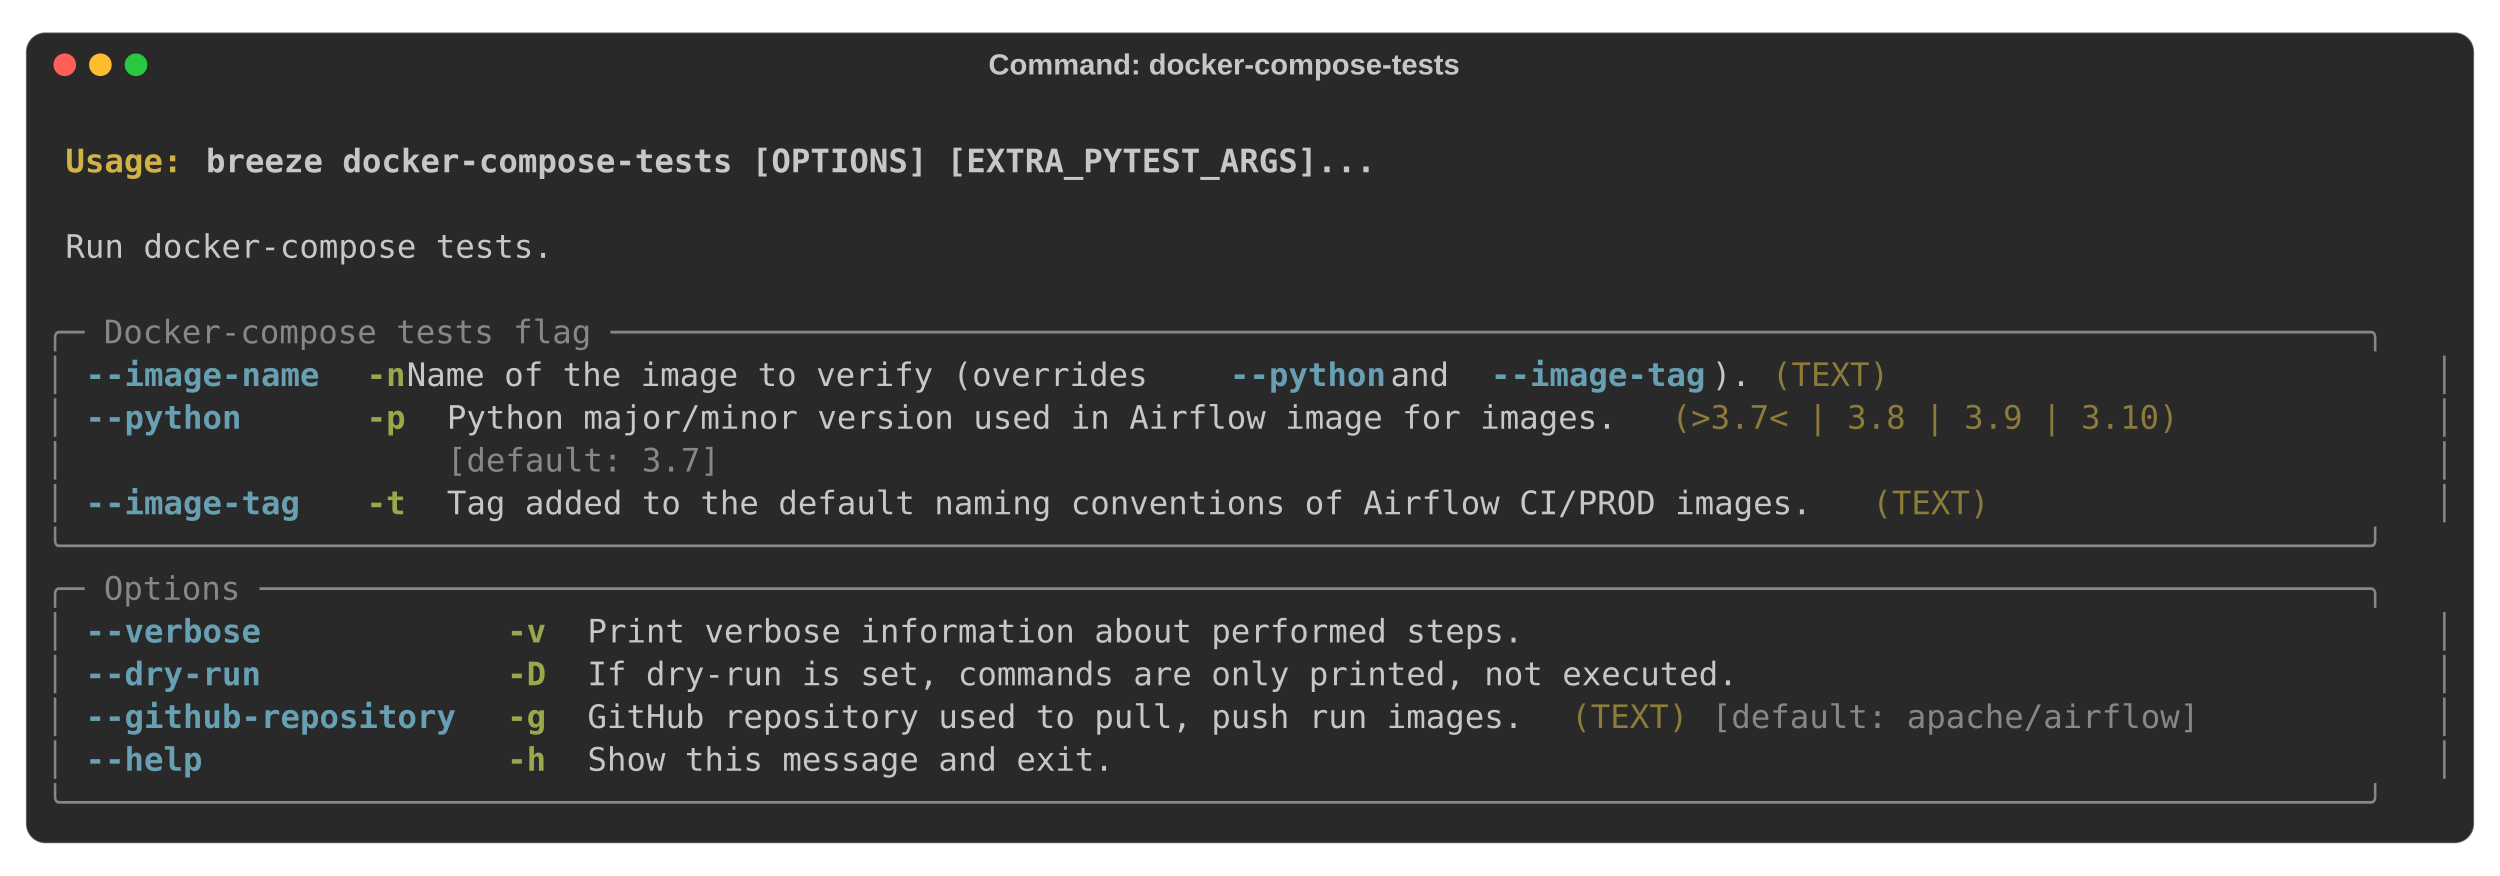
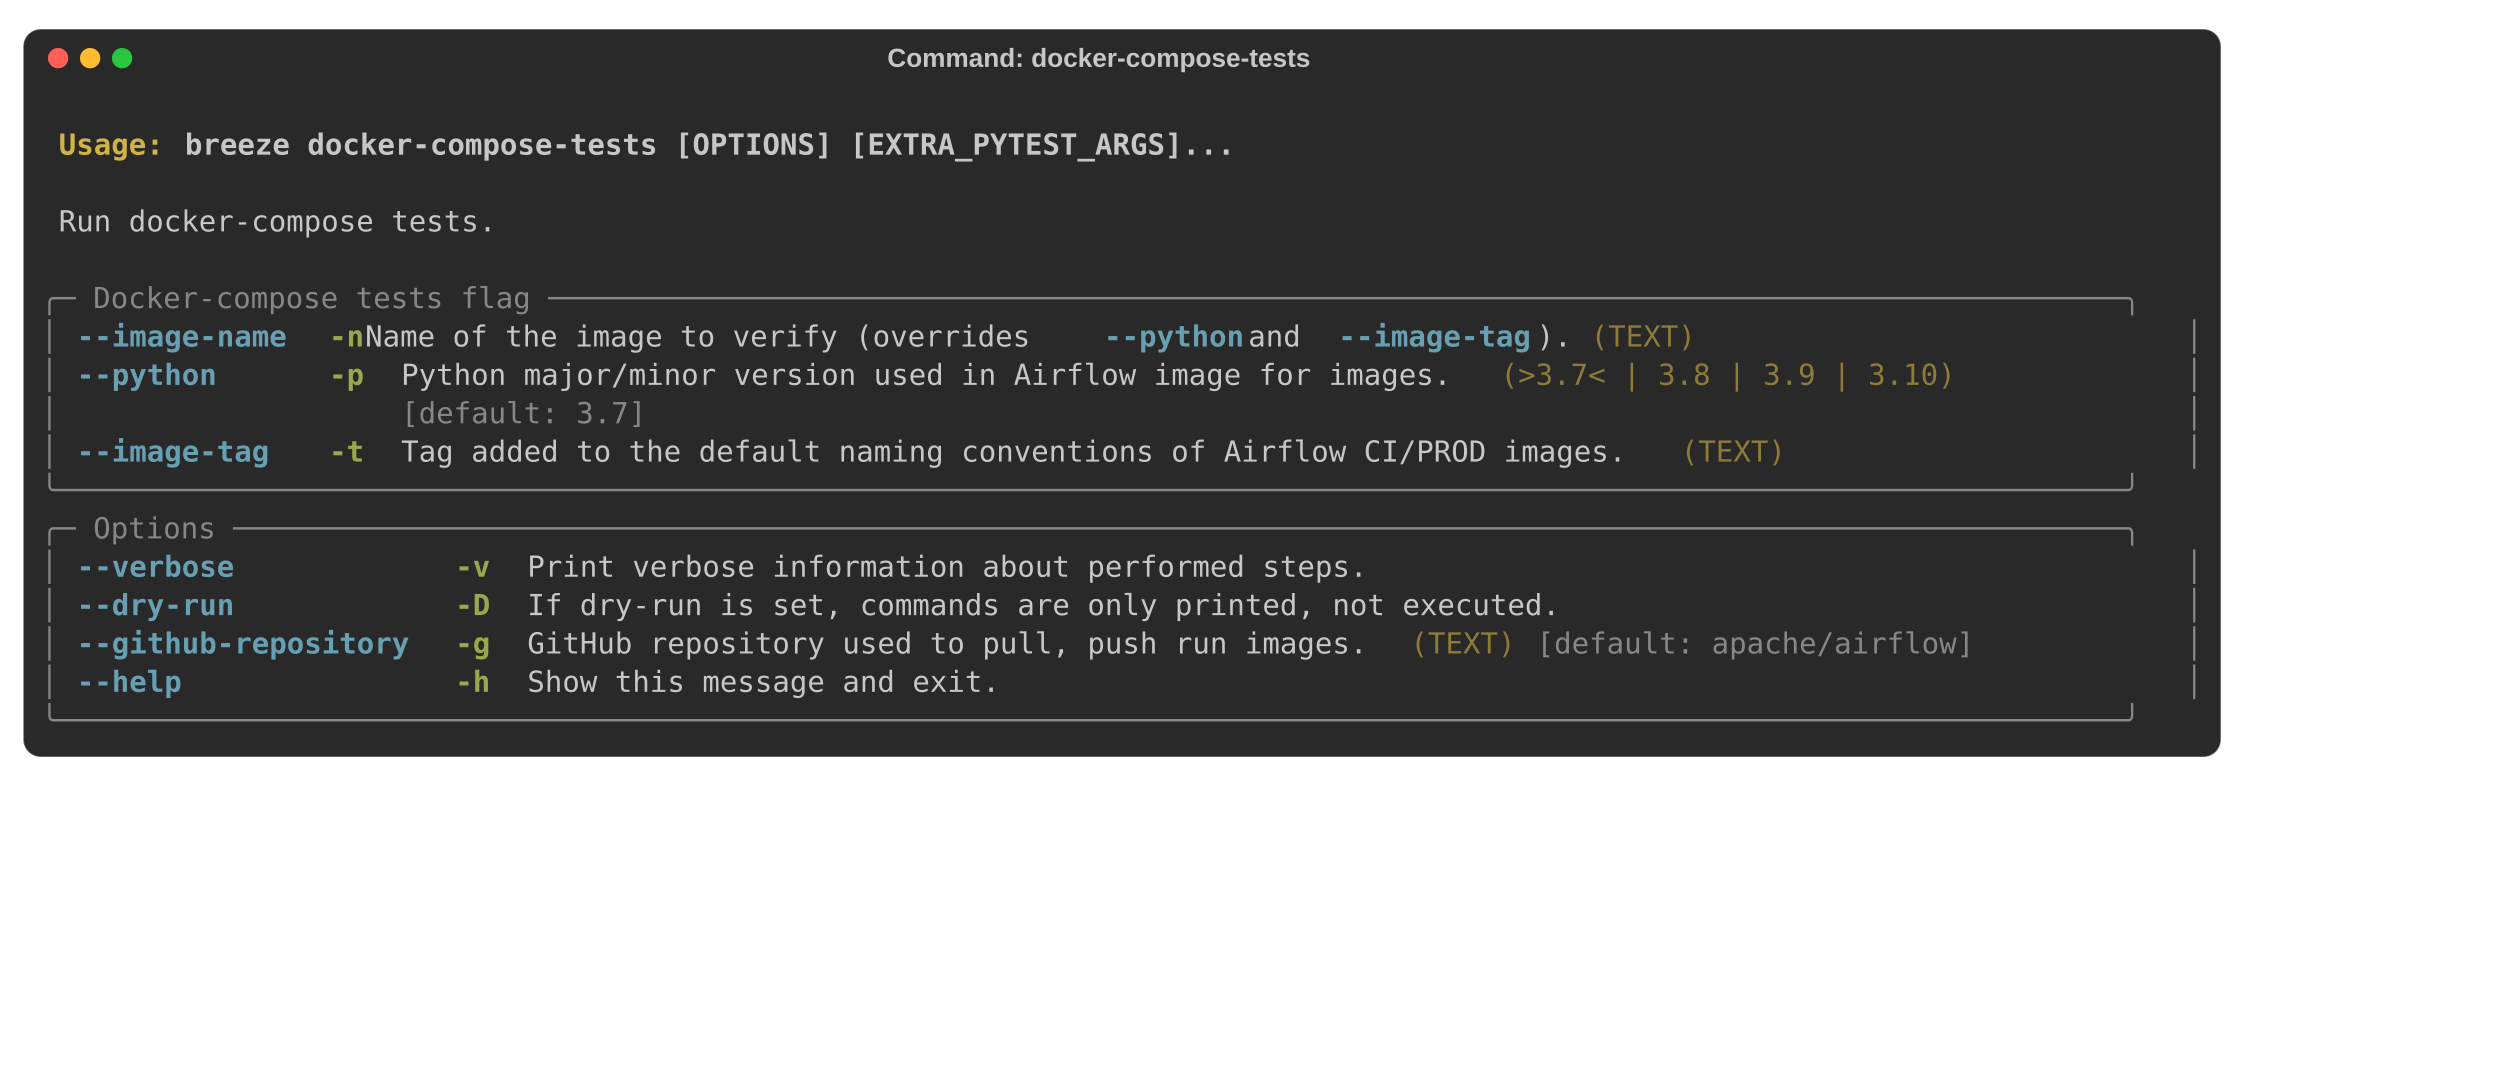
- <svg xmlns="http://www.w3.org/2000/svg" class="rich-terminal" viewBox="0 0 1544 540.8">
+ <svg xmlns="http://www.w3.org/2000/svg" width="1720.0" height="736" viewBox="0 0 1720.0 736">
  <style>

    @font-face {
        font-family: "Fira Code";
        src: local("FiraCode-Regular"),
                url("https://cdnjs.cloudflare.com/ajax/libs/firacode/6.2.0/woff2/FiraCode-Regular.woff2") format("woff2"),
                url("https://cdnjs.cloudflare.com/ajax/libs/firacode/6.2.0/woff/FiraCode-Regular.woff") format("woff");
        font-style: normal;
        font-weight: 400;
    }
    @font-face {
        font-family: "Fira Code";
        src: local("FiraCode-Bold"),
                url("https://cdnjs.cloudflare.com/ajax/libs/firacode/6.2.0/woff2/FiraCode-Bold.woff2") format("woff2"),
                url("https://cdnjs.cloudflare.com/ajax/libs/firacode/6.2.0/woff/FiraCode-Bold.woff") format("woff");
        font-style: bold;
        font-weight: 700;
    }

    .terminal-25948600-matrix {
        font-family: Fira Code, monospace;
        font-size: 20px;
        line-height: 26.4px;
        font-variant-east-asian: full-width;
    }

    .terminal-25948600-title {
        font-size: 18px;

        font-weight: bold;
        font-family: arial;
    }

    .terminal-25948600-r1 { fill: #c5c8c6;font-weight: bold }
.terminal-25948600-r2 { fill: #c5c8c6 }
.terminal-25948600-r3 { fill: #d0b344;font-weight: bold }
.terminal-25948600-r4 { fill: #868887 }
.terminal-25948600-r5 { fill: #68a0b3;font-weight: bold }
.terminal-25948600-r6 { fill: #98a84b;font-weight: bold }
.terminal-25948600-r7 { fill: #8d7b39 }
    </style>
  <rect fill="#292929" stroke="rgba(255,255,255,0.35)" stroke-width="1" x="16" y="20" width="1512" height="500.8" rx="12" />
  <text class="terminal-25948600-title" fill="#c5c8c6" text-anchor="middle" x="756" y="46">Command: docker-compose-tests</text>
  <circle cx="40" cy="40" r="7" fill="#ff5f57" />
  <circle cx="62" cy="40" r="7" fill="#febc2e" />
  <circle cx="84" cy="40" r="7" fill="#28c840" />
  <g transform="translate(28, 60)">
    <text alignment-baseline="baseline" class="terminal-25948600-matrix" font-variant="east-asian-width-values">
      <tspan class="terminal-25948600-r1" x="0" y="20" textLength="1488">                                                                                                                        </tspan>
      <tspan class="terminal-25948600-r2" x="1488" y="20" textLength="12.4">
</tspan>
      <tspan class="terminal-25948600-r1" x="0" y="46.4" textLength="12.4"> </tspan>
      <tspan class="terminal-25948600-r3" x="12.4" y="46.4" textLength="86.8">Usage: </tspan>
      <tspan class="terminal-25948600-r1" x="99.2" y="46.4" textLength="1388.8">breeze docker-compose-tests [OPTIONS] [EXTRA_PYTEST_ARGS]...                                                    </tspan>
      <tspan class="terminal-25948600-r2" x="1488" y="46.4" textLength="12.4">
</tspan>
      <tspan class="terminal-25948600-r1" x="0" y="72.8" textLength="1488">                                                                                                                        </tspan>
      <tspan class="terminal-25948600-r2" x="1488" y="72.8" textLength="12.4">
</tspan>
      <tspan class="terminal-25948600-r2" x="0" y="99.2" textLength="12.4"> </tspan>
      <tspan class="terminal-25948600-r2" x="12.4" y="99.2" textLength="1463.2">Run docker-compose tests.                                                                                             </tspan>
      <tspan class="terminal-25948600-r2" x="1475.6" y="99.2" textLength="12.4"> </tspan>
      <tspan class="terminal-25948600-r2" x="1488" y="99.2" textLength="12.4">
</tspan>
      <tspan class="terminal-25948600-r2" x="0" y="125.6" textLength="1488">                                                                                                                        </tspan>
      <tspan class="terminal-25948600-r2" x="1488" y="125.6" textLength="12.4">
</tspan>
      <tspan class="terminal-25948600-r4" x="0" y="152" textLength="1488">╭─ Docker-compose tests flag ──────────────────────────────────────────────────────────────────────────────────────────╮</tspan>
      <tspan class="terminal-25948600-r2" x="1488" y="152" textLength="12.4">
</tspan>
      <tspan class="terminal-25948600-r4" x="0" y="178.4" textLength="12.4">│</tspan>
      <tspan class="terminal-25948600-r2" x="12.4" y="178.4" textLength="12.4"> </tspan>
      <tspan class="terminal-25948600-r5" x="24.8" y="178.4" textLength="148.8">--image-name</tspan>
      <tspan class="terminal-25948600-r2" x="173.6" y="178.4" textLength="24.8">  </tspan>
      <tspan class="terminal-25948600-r6" x="198.4" y="178.4" textLength="24.8">-n</tspan>
      <tspan class="terminal-25948600-r2" x="223.2" y="178.4" textLength="508.4">  Name of the image to verify (overrides </tspan>
      <tspan class="terminal-25948600-r5" x="731.6" y="178.4" textLength="99.2">--python</tspan>
      <tspan class="terminal-25948600-r2" x="830.8" y="178.4" textLength="62"> and </tspan>
      <tspan class="terminal-25948600-r5" x="892.8" y="178.4" textLength="136.4">--image-tag</tspan>
      <tspan class="terminal-25948600-r2" x="1029.2" y="178.4" textLength="37.2">). </tspan>
      <tspan class="terminal-25948600-r7" x="1066.4" y="178.4" textLength="74.4">(TEXT)</tspan>
      <tspan class="terminal-25948600-r2" x="1140.8" y="178.4" textLength="322.4">                          </tspan>
      <tspan class="terminal-25948600-r2" x="1463.2" y="178.4" textLength="12.4"> </tspan>
      <tspan class="terminal-25948600-r4" x="1475.6" y="178.4" textLength="12.4">│</tspan>
      <tspan class="terminal-25948600-r2" x="1488" y="178.4" textLength="12.4">
</tspan>
      <tspan class="terminal-25948600-r4" x="0" y="204.8" textLength="12.4">│</tspan>
      <tspan class="terminal-25948600-r2" x="12.4" y="204.8" textLength="12.4"> </tspan>
      <tspan class="terminal-25948600-r5" x="24.8" y="204.8" textLength="99.2">--python</tspan>
      <tspan class="terminal-25948600-r2" x="124" y="204.8" textLength="74.4">      </tspan>
      <tspan class="terminal-25948600-r6" x="198.4" y="204.8" textLength="24.8">-p</tspan>
      <tspan class="terminal-25948600-r2" x="223.2" y="204.8" textLength="24.8">  </tspan>
      <tspan class="terminal-25948600-r2" x="248" y="204.8" textLength="744">Python major/minor version used in Airflow image for images.</tspan>
      <tspan class="terminal-25948600-r2" x="992" y="204.8" textLength="12.4"> </tspan>
      <tspan class="terminal-25948600-r7" x="1004.4" y="204.8" textLength="322.4">(&gt;3.7&lt; | 3.8 | 3.9 | 3.10)</tspan>
      <tspan class="terminal-25948600-r2" x="1326.8" y="204.8" textLength="136.4">           </tspan>
      <tspan class="terminal-25948600-r2" x="1463.2" y="204.8" textLength="12.4"> </tspan>
      <tspan class="terminal-25948600-r4" x="1475.6" y="204.8" textLength="12.4">│</tspan>
      <tspan class="terminal-25948600-r2" x="1488" y="204.8" textLength="12.4">
</tspan>
      <tspan class="terminal-25948600-r4" x="0" y="231.2" textLength="12.4">│</tspan>
      <tspan class="terminal-25948600-r2" x="12.4" y="231.2" textLength="235.6">                   </tspan>
      <tspan class="terminal-25948600-r4" x="248" y="231.2" textLength="744">[default: 3.7]                                              </tspan>
      <tspan class="terminal-25948600-r2" x="992" y="231.2" textLength="12.4"> </tspan>
      <tspan class="terminal-25948600-r2" x="1004.4" y="231.2" textLength="458.8">                                     </tspan>
      <tspan class="terminal-25948600-r2" x="1463.2" y="231.2" textLength="12.4"> </tspan>
      <tspan class="terminal-25948600-r4" x="1475.6" y="231.2" textLength="12.4">│</tspan>
      <tspan class="terminal-25948600-r2" x="1488" y="231.2" textLength="12.4">
</tspan>
      <tspan class="terminal-25948600-r4" x="0" y="257.6" textLength="12.4">│</tspan>
      <tspan class="terminal-25948600-r2" x="12.4" y="257.6" textLength="12.4"> </tspan>
      <tspan class="terminal-25948600-r5" x="24.8" y="257.6" textLength="136.4">--image-tag</tspan>
      <tspan class="terminal-25948600-r2" x="161.2" y="257.6" textLength="37.2">   </tspan>
      <tspan class="terminal-25948600-r6" x="198.4" y="257.6" textLength="24.8">-t</tspan>
      <tspan class="terminal-25948600-r2" x="223.2" y="257.6" textLength="24.8">  </tspan>
      <tspan class="terminal-25948600-r2" x="248" y="257.6" textLength="868">Tag added to the default naming conventions of Airflow CI/PROD images.</tspan>
      <tspan class="terminal-25948600-r2" x="1116" y="257.6" textLength="12.4"> </tspan>
      <tspan class="terminal-25948600-r7" x="1128.4" y="257.6" textLength="74.4">(TEXT)</tspan>
      <tspan class="terminal-25948600-r2" x="1202.8" y="257.6" textLength="260.4">                     </tspan>
      <tspan class="terminal-25948600-r2" x="1463.2" y="257.6" textLength="12.4"> </tspan>
      <tspan class="terminal-25948600-r4" x="1475.6" y="257.6" textLength="12.4">│</tspan>
      <tspan class="terminal-25948600-r2" x="1488" y="257.6" textLength="12.4">
</tspan>
      <tspan class="terminal-25948600-r4" x="0" y="284" textLength="1488">╰──────────────────────────────────────────────────────────────────────────────────────────────────────────────────────╯</tspan>
      <tspan class="terminal-25948600-r2" x="1488" y="284" textLength="12.4">
</tspan>
      <tspan class="terminal-25948600-r4" x="0" y="310.4" textLength="1488">╭─ Options ────────────────────────────────────────────────────────────────────────────────────────────────────────────╮</tspan>
      <tspan class="terminal-25948600-r2" x="1488" y="310.4" textLength="12.4">
</tspan>
      <tspan class="terminal-25948600-r4" x="0" y="336.8" textLength="12.4">│</tspan>
      <tspan class="terminal-25948600-r2" x="12.4" y="336.8" textLength="12.4"> </tspan>
      <tspan class="terminal-25948600-r5" x="24.8" y="336.8" textLength="111.6">--verbose</tspan>
      <tspan class="terminal-25948600-r2" x="136.4" y="336.8" textLength="148.8">            </tspan>
      <tspan class="terminal-25948600-r6" x="285.2" y="336.8" textLength="24.8">-v</tspan>
      <tspan class="terminal-25948600-r2" x="310" y="336.8" textLength="24.8">  </tspan>
      <tspan class="terminal-25948600-r2" x="334.8" y="336.8" textLength="1128.4">Print verbose information about performed steps.                                           </tspan>
      <tspan class="terminal-25948600-r2" x="1463.2" y="336.8" textLength="12.4"> </tspan>
      <tspan class="terminal-25948600-r4" x="1475.6" y="336.8" textLength="12.4">│</tspan>
      <tspan class="terminal-25948600-r2" x="1488" y="336.8" textLength="12.4">
</tspan>
      <tspan class="terminal-25948600-r4" x="0" y="363.2" textLength="12.4">│</tspan>
      <tspan class="terminal-25948600-r2" x="12.4" y="363.2" textLength="12.4"> </tspan>
      <tspan class="terminal-25948600-r5" x="24.8" y="363.2" textLength="111.6">--dry-run</tspan>
      <tspan class="terminal-25948600-r2" x="136.4" y="363.2" textLength="148.8">            </tspan>
      <tspan class="terminal-25948600-r6" x="285.2" y="363.2" textLength="24.8">-D</tspan>
      <tspan class="terminal-25948600-r2" x="310" y="363.2" textLength="24.8">  </tspan>
      <tspan class="terminal-25948600-r2" x="334.8" y="363.2" textLength="1128.4">If dry-run is set, commands are only printed, not executed.                                </tspan>
      <tspan class="terminal-25948600-r2" x="1463.2" y="363.2" textLength="12.4"> </tspan>
      <tspan class="terminal-25948600-r4" x="1475.6" y="363.2" textLength="12.4">│</tspan>
      <tspan class="terminal-25948600-r2" x="1488" y="363.2" textLength="12.4">
</tspan>
      <tspan class="terminal-25948600-r4" x="0" y="389.6" textLength="12.4">│</tspan>
      <tspan class="terminal-25948600-r2" x="12.4" y="389.6" textLength="12.4"> </tspan>
      <tspan class="terminal-25948600-r5" x="24.8" y="389.6" textLength="235.6">--github-repository</tspan>
      <tspan class="terminal-25948600-r2" x="260.4" y="389.6" textLength="24.8">  </tspan>
      <tspan class="terminal-25948600-r6" x="285.2" y="389.6" textLength="24.8">-g</tspan>
      <tspan class="terminal-25948600-r2" x="310" y="389.6" textLength="24.8">  </tspan>
      <tspan class="terminal-25948600-r2" x="334.8" y="389.6" textLength="595.2">GitHub repository used to pull, push run images.</tspan>
      <tspan class="terminal-25948600-r2" x="930" y="389.6" textLength="12.4"> </tspan>
      <tspan class="terminal-25948600-r7" x="942.4" y="389.6" textLength="74.4">(TEXT)</tspan>
      <tspan class="terminal-25948600-r2" x="1016.8" y="389.6" textLength="12.4"> </tspan>
      <tspan class="terminal-25948600-r4" x="1029.2" y="389.6" textLength="310">[default: apache/airflow]</tspan>
      <tspan class="terminal-25948600-r2" x="1339.2" y="389.6" textLength="124">          </tspan>
      <tspan class="terminal-25948600-r2" x="1463.2" y="389.6" textLength="12.4"> </tspan>
      <tspan class="terminal-25948600-r4" x="1475.6" y="389.6" textLength="12.4">│</tspan>
      <tspan class="terminal-25948600-r2" x="1488" y="389.6" textLength="12.4">
</tspan>
      <tspan class="terminal-25948600-r4" x="0" y="416" textLength="12.4">│</tspan>
      <tspan class="terminal-25948600-r2" x="12.4" y="416" textLength="12.4"> </tspan>
      <tspan class="terminal-25948600-r5" x="24.8" y="416" textLength="74.4">--help</tspan>
      <tspan class="terminal-25948600-r2" x="99.2" y="416" textLength="186">               </tspan>
      <tspan class="terminal-25948600-r6" x="285.2" y="416" textLength="24.8">-h</tspan>
      <tspan class="terminal-25948600-r2" x="310" y="416" textLength="24.8">  </tspan>
      <tspan class="terminal-25948600-r2" x="334.8" y="416" textLength="1128.4">Show this message and exit.                                                                </tspan>
      <tspan class="terminal-25948600-r2" x="1463.2" y="416" textLength="12.4"> </tspan>
      <tspan class="terminal-25948600-r4" x="1475.6" y="416" textLength="12.4">│</tspan>
      <tspan class="terminal-25948600-r2" x="1488" y="416" textLength="12.4">
</tspan>
      <tspan class="terminal-25948600-r4" x="0" y="442.4" textLength="1488">╰──────────────────────────────────────────────────────────────────────────────────────────────────────────────────────╯</tspan>
      <tspan class="terminal-25948600-r2" x="1488" y="442.4" textLength="12.4">
</tspan>
    </text>
  </g>
</svg>
